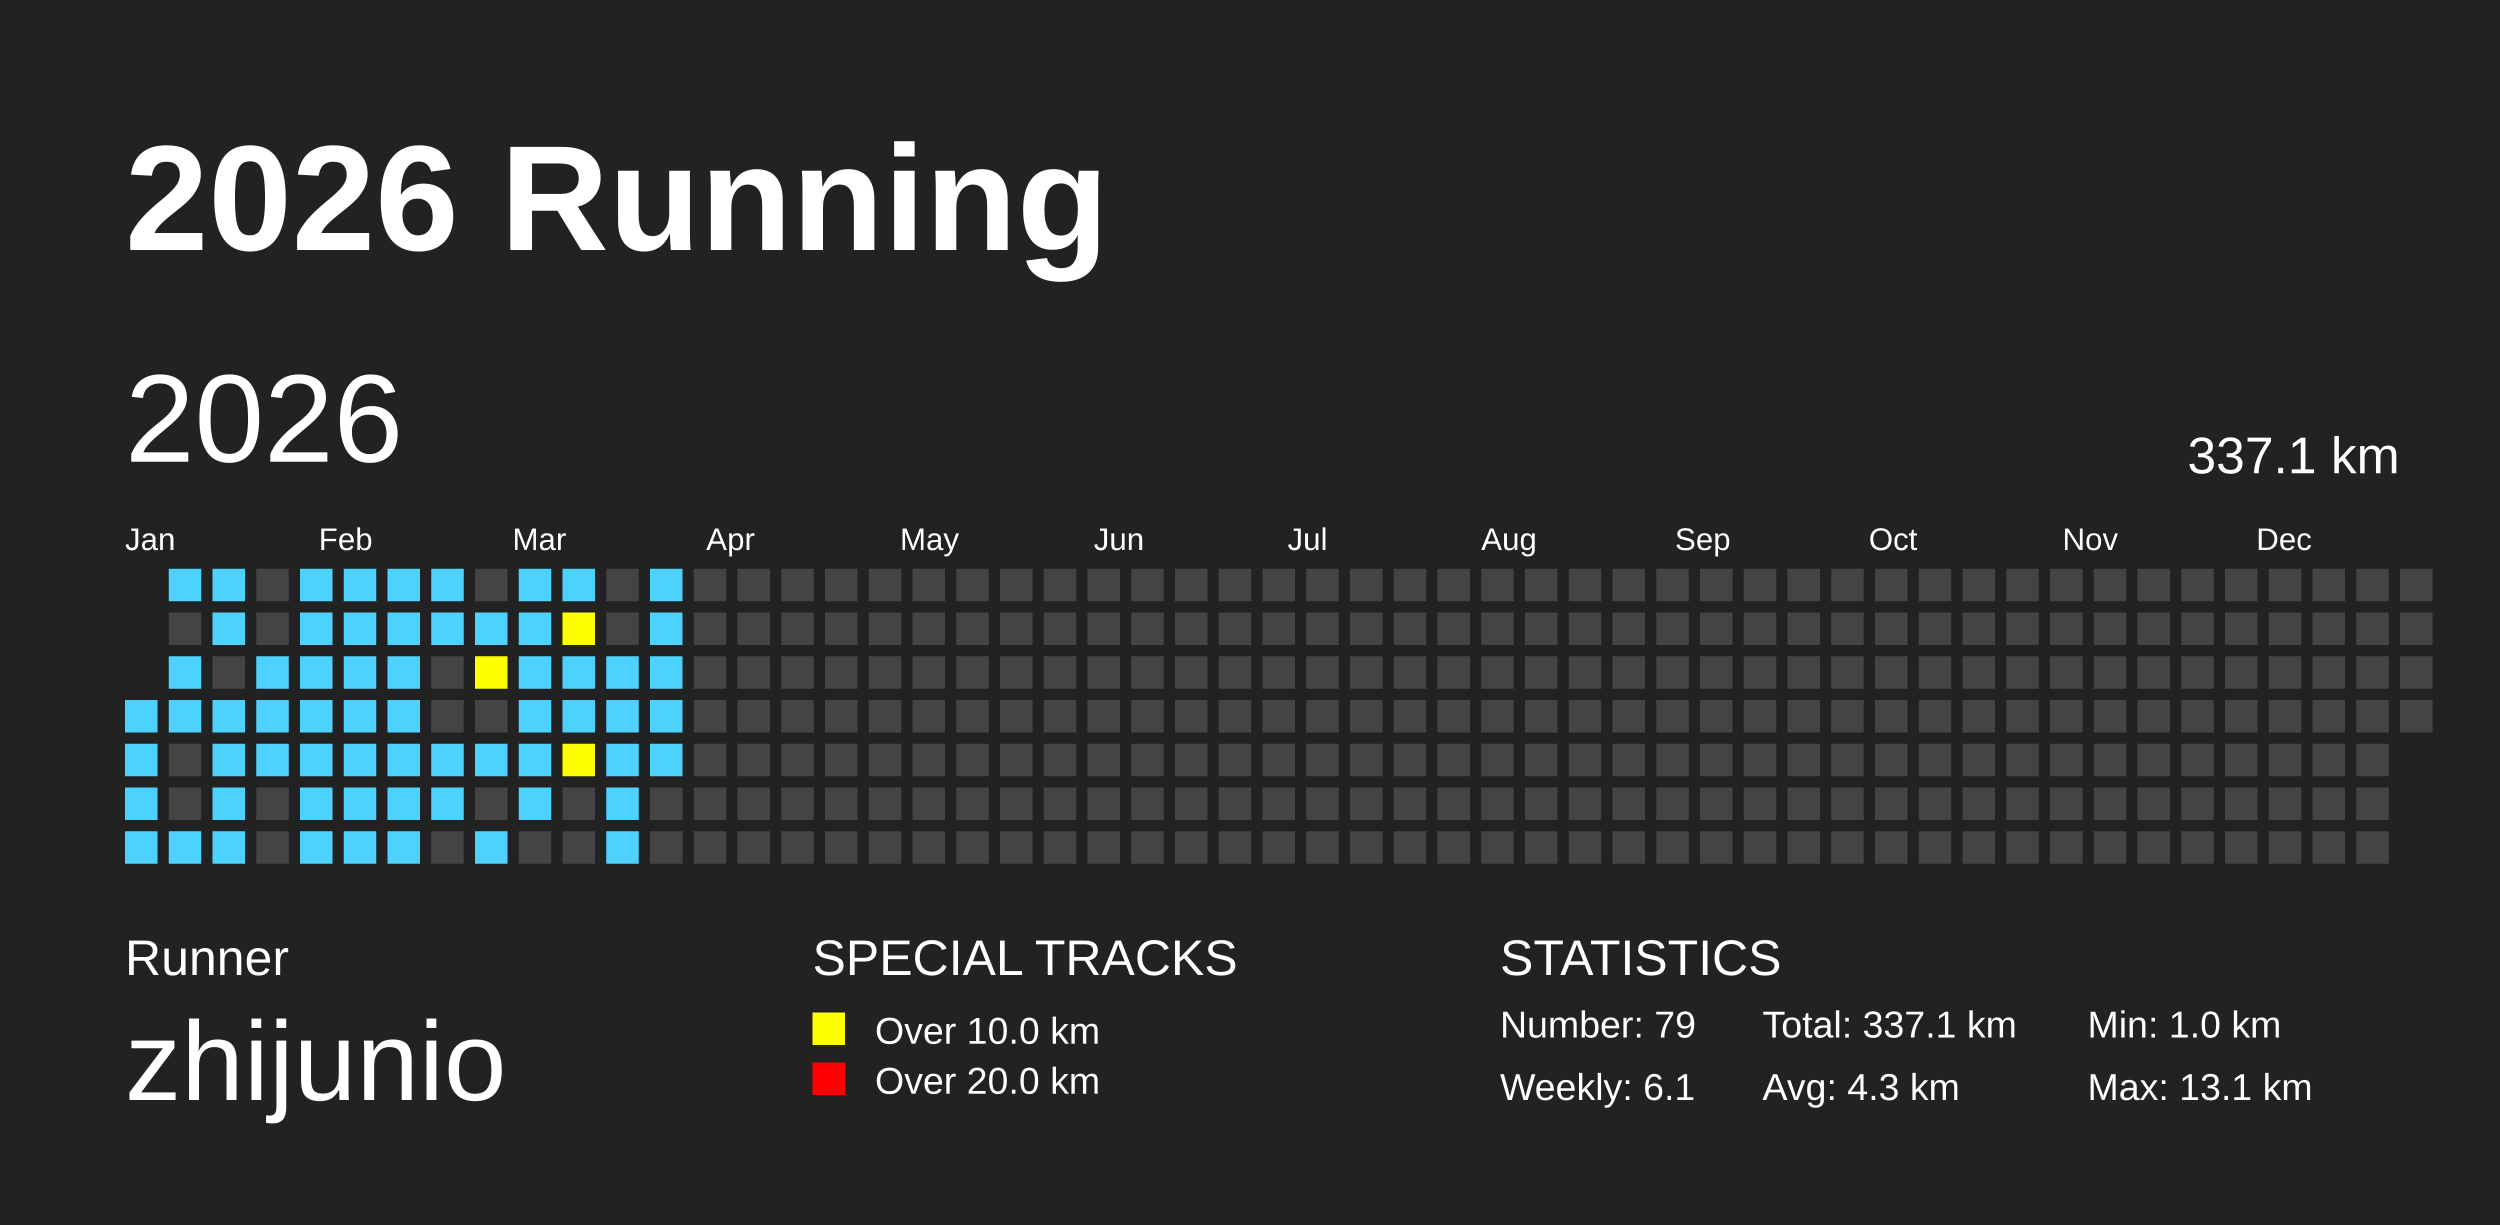
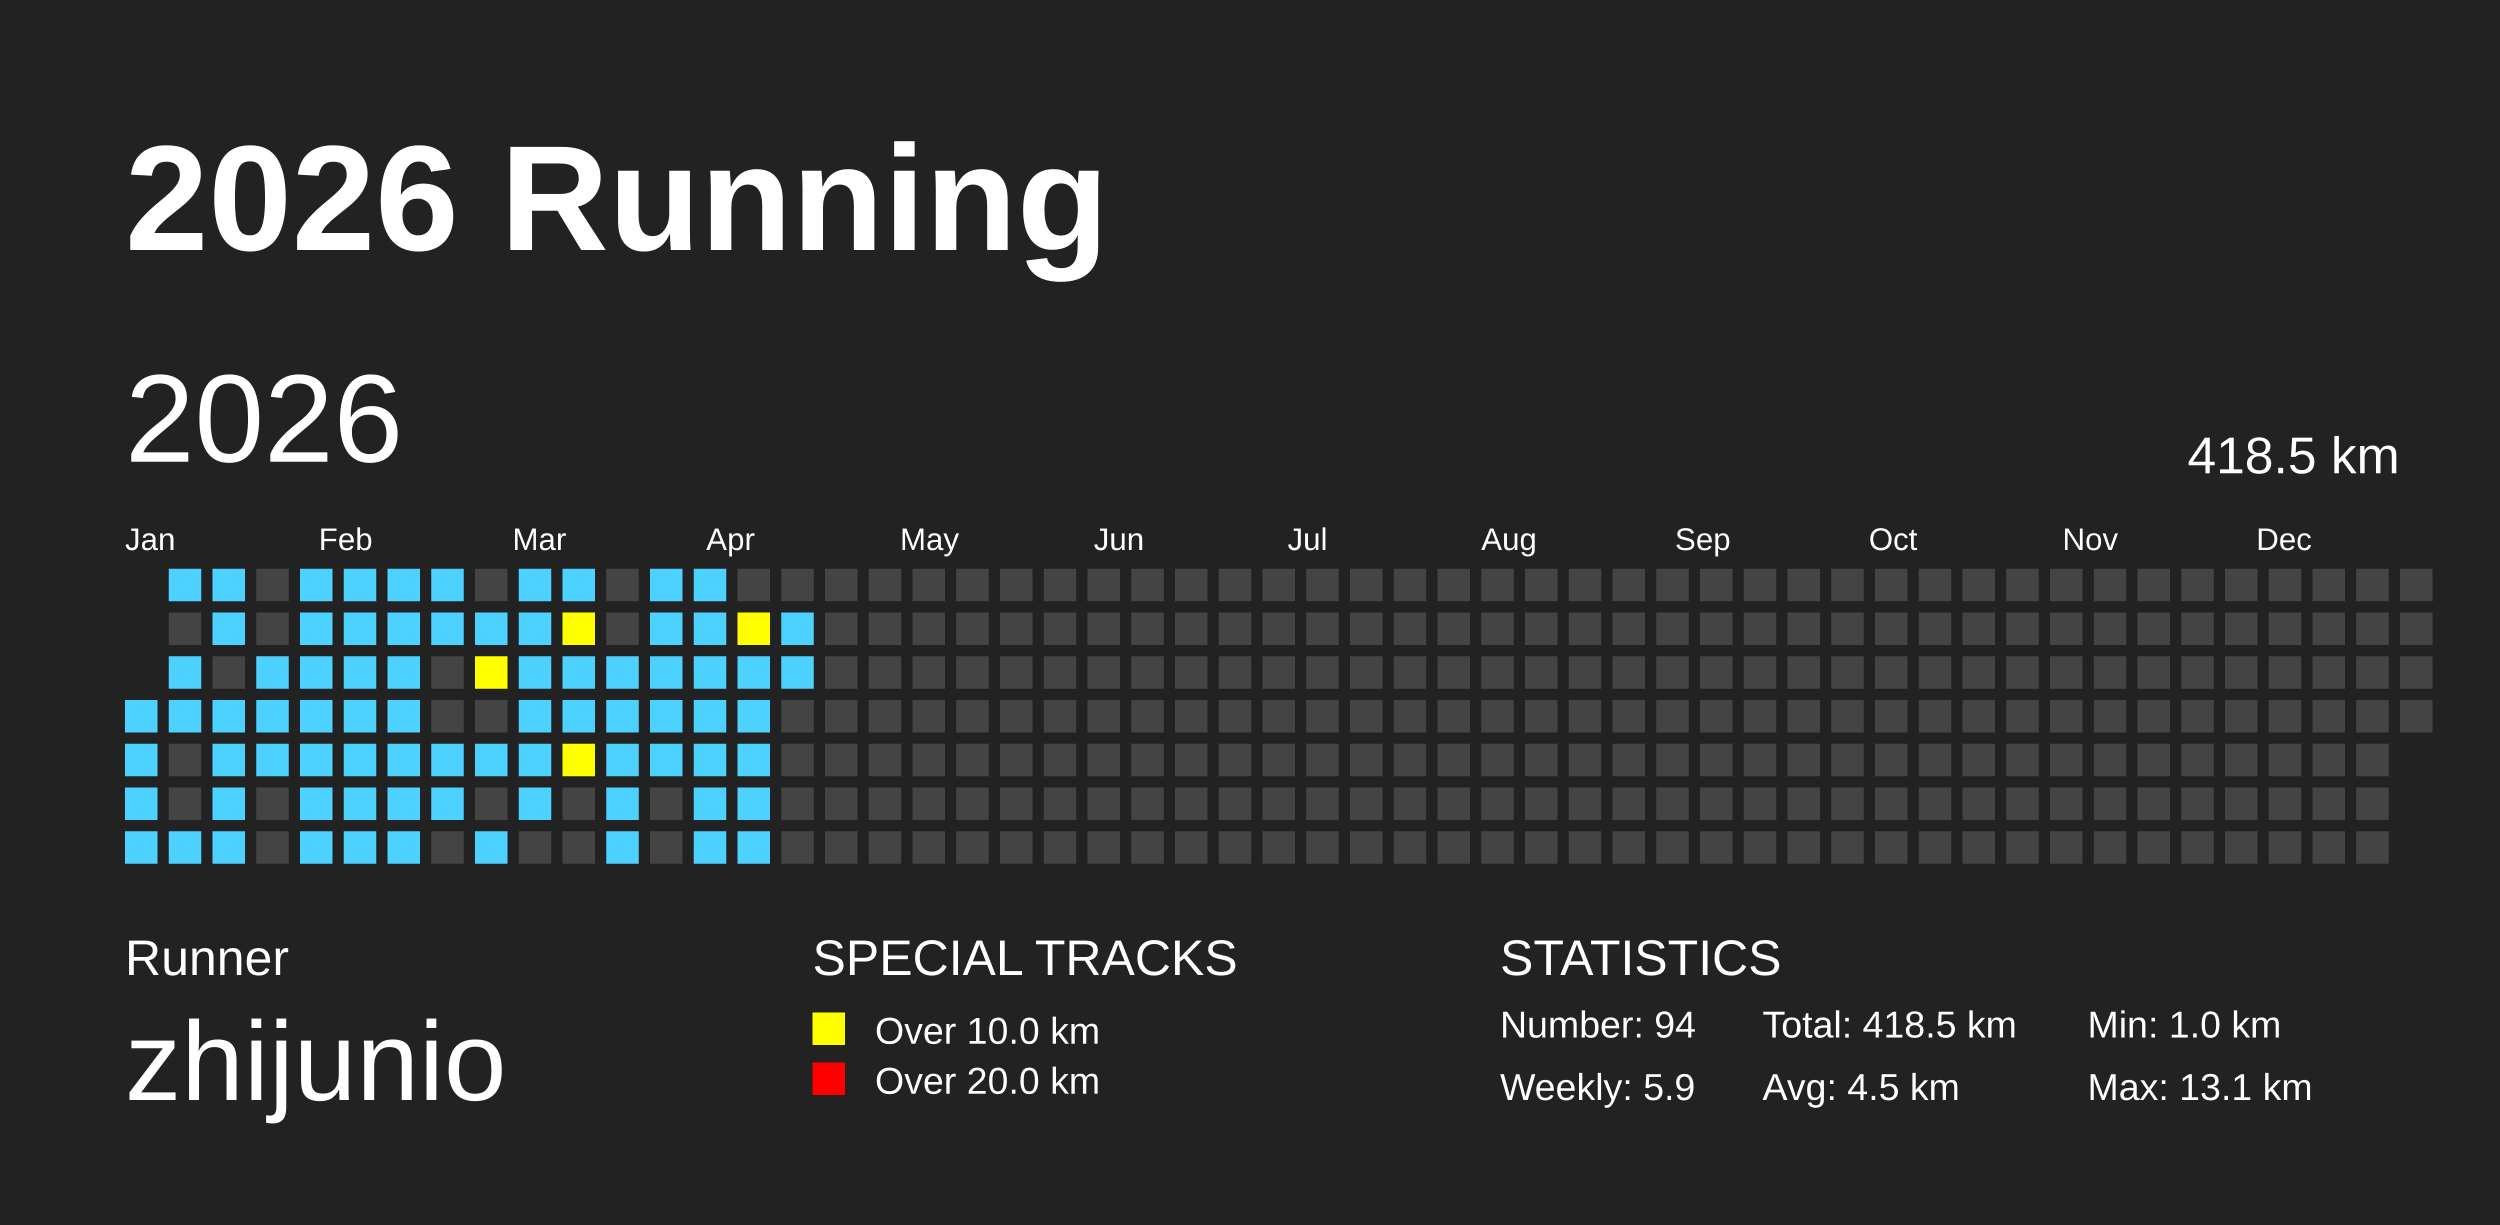
<svg xmlns="http://www.w3.org/2000/svg" baseProfile="full" height="98mm" version="1.1" viewBox="0,0,200,98" width="200mm">
  <defs />
  <rect fill="#222222" height="98" width="200" x="0" y="0" />
  <text fill="#FFFFFF" style="font-size:12px; font-family:Arial; font-weight:bold;" x="10" y="20">2026 Running</text>
  <text fill="#FFFFFF" style="font-size:4px; font-family:Arial" x="10" y="78">Runner</text>
  <text fill="#FFFFFF" style="font-size:9px; font-family:Arial" x="10" y="88">zhijunio</text>
  <text fill="#FFFFFF" style="font-size:4px; font-family:Arial" x="65" y="78">SPECIAL TRACKS</text>
  <rect fill="yellow" height="2.6" width="2.6" x="65" y="81" />
  <text fill="#FFFFFF" style="font-size:3px; font-family:Arial" x="70" y="83.5">Over 10.0 km</text>
  <rect fill="red" height="2.6" width="2.6" x="65" y="85" />
  <text fill="#FFFFFF" style="font-size:3px; font-family:Arial" x="70" y="87.5">Over 20.0 km</text>
  <text fill="#FFFFFF" style="font-size:4px; font-family:Arial" x="120" y="78">STATISTICS</text>
-   <text fill="#FFFFFF" style="font-size:3px; font-family:Arial" x="120" y="83">Number: 79</text>
-   <text fill="#FFFFFF" style="font-size:3px; font-family:Arial" x="120" y="88">Weekly: 6.1</text>
-   <text fill="#FFFFFF" style="font-size:3px; font-family:Arial" x="141" y="83">Total: 337.1 km</text>
-   <text fill="#FFFFFF" style="font-size:3px; font-family:Arial" x="141" y="88">Avg: 4.3 km</text>
+   <text fill="#FFFFFF" style="font-size:3px; font-family:Arial" x="120" y="83">Number: 94</text>
+   <text fill="#FFFFFF" style="font-size:3px; font-family:Arial" x="120" y="88">Weekly: 5.9</text>
+   <text fill="#FFFFFF" style="font-size:3px; font-family:Arial" x="141" y="83">Total: 418.5 km</text>
+   <text fill="#FFFFFF" style="font-size:3px; font-family:Arial" x="141" y="88">Avg: 4.5 km</text>
  <text fill="#FFFFFF" style="font-size:3px; font-family:Arial" x="167" y="83">Min: 1.0 km</text>
  <text fill="#FFFFFF" style="font-size:3px; font-family:Arial" x="167" y="88">Max: 13.1 km</text>
  <text dominant-baseline="hanging" fill="#FFFFFF" style="font-size:10.0px; font-family:Arial;" x="10" y="30">2026</text>
-   <text dominant-baseline="hanging" fill="#FFFFFF" style="font-size:4.125px; font-family:Arial;" x="175" y="35">337.1 km</text>
+   <text dominant-baseline="hanging" fill="#FFFFFF" style="font-size:4.125px; font-family:Arial;" x="175" y="35">418.5 km</text>
  <text fill="#FFFFFF" style="font-size:2.5px; font-family:Arial" x="10.0" y="44">Jan</text>
  <text fill="#FFFFFF" style="font-size:2.5px; font-family:Arial" x="25.5" y="44">Feb</text>
  <text fill="#FFFFFF" style="font-size:2.5px; font-family:Arial" x="41.0" y="44">Mar</text>
  <text fill="#FFFFFF" style="font-size:2.5px; font-family:Arial" x="56.5" y="44">Apr</text>
  <text fill="#FFFFFF" style="font-size:2.5px; font-family:Arial" x="72.0" y="44">May</text>
  <text fill="#FFFFFF" style="font-size:2.5px; font-family:Arial" x="87.5" y="44">Jun</text>
  <text fill="#FFFFFF" style="font-size:2.5px; font-family:Arial" x="103.0" y="44">Jul</text>
  <text fill="#FFFFFF" style="font-size:2.5px; font-family:Arial" x="118.5" y="44">Aug</text>
  <text fill="#FFFFFF" style="font-size:2.5px; font-family:Arial" x="134.0" y="44">Sep</text>
  <text fill="#FFFFFF" style="font-size:2.5px; font-family:Arial" x="149.5" y="44">Oct</text>
  <text fill="#FFFFFF" style="font-size:2.5px; font-family:Arial" x="165.0" y="44">Nov</text>
  <text fill="#FFFFFF" style="font-size:2.5px; font-family:Arial" x="180.5" y="44">Dec</text>
  <rect fill="#4DD2FF" height="2.6" width="2.6" x="10.0" y="56.0" />
  <rect fill="#4DD2FF" height="2.6" width="2.6" x="10.0" y="59.5" />
  <rect fill="#4DD2FF" height="2.6" width="2.6" x="10.0" y="63.0" />
  <rect fill="#4DD2FF" height="2.6" width="2.6" x="10.0" y="66.5" />
  <rect fill="#4DD2FF" height="2.6" width="2.6" x="13.5" y="45.5" />
  <rect fill="#444444" height="2.6" width="2.6" x="13.5" y="49.0" />
  <rect fill="#4DD2FF" height="2.6" width="2.6" x="13.5" y="52.5" />
  <rect fill="#4DD2FF" height="2.6" width="2.6" x="13.5" y="56.0" />
  <rect fill="#444444" height="2.6" width="2.6" x="13.5" y="59.5" />
  <rect fill="#444444" height="2.6" width="2.6" x="13.5" y="63.0" />
  <rect fill="#4DD2FF" height="2.6" width="2.6" x="13.5" y="66.5" />
  <rect fill="#4DD2FF" height="2.6" width="2.6" x="17.0" y="45.5" />
  <rect fill="#4DD2FF" height="2.6" width="2.6" x="17.0" y="49.0" />
  <rect fill="#444444" height="2.6" width="2.6" x="17.0" y="52.5" />
  <rect fill="#4DD2FF" height="2.6" width="2.6" x="17.0" y="56.0" />
  <rect fill="#4DD2FF" height="2.6" width="2.6" x="17.0" y="59.5" />
  <rect fill="#4DD2FF" height="2.6" width="2.6" x="17.0" y="63.0" />
  <rect fill="#4DD2FF" height="2.6" width="2.6" x="17.0" y="66.5" />
  <rect fill="#444444" height="2.6" width="2.6" x="20.5" y="45.5" />
  <rect fill="#444444" height="2.6" width="2.6" x="20.5" y="49.0" />
  <rect fill="#4DD2FF" height="2.6" width="2.6" x="20.5" y="52.5" />
  <rect fill="#4DD2FF" height="2.6" width="2.6" x="20.5" y="56.0" />
  <rect fill="#4DD2FF" height="2.6" width="2.6" x="20.5" y="59.5" />
  <rect fill="#444444" height="2.6" width="2.6" x="20.5" y="63.0" />
  <rect fill="#444444" height="2.6" width="2.6" x="20.5" y="66.5" />
  <rect fill="#4DD2FF" height="2.6" width="2.6" x="24.0" y="45.5" />
  <rect fill="#4DD2FF" height="2.6" width="2.6" x="24.0" y="49.0" />
  <rect fill="#4DD2FF" height="2.6" width="2.6" x="24.0" y="52.5" />
  <rect fill="#4DD2FF" height="2.6" width="2.6" x="24.0" y="56.0" />
  <rect fill="#4DD2FF" height="2.6" width="2.6" x="24.0" y="59.5" />
  <rect fill="#4DD2FF" height="2.6" width="2.6" x="24.0" y="63.0" />
  <rect fill="#4DD2FF" height="2.6" width="2.6" x="24.0" y="66.5" />
  <rect fill="#4DD2FF" height="2.6" width="2.6" x="27.5" y="45.5" />
  <rect fill="#4DD2FF" height="2.6" width="2.6" x="27.5" y="49.0" />
  <rect fill="#4DD2FF" height="2.6" width="2.6" x="27.5" y="52.5" />
  <rect fill="#4DD2FF" height="2.6" width="2.6" x="27.5" y="56.0" />
  <rect fill="#4DD2FF" height="2.6" width="2.6" x="27.5" y="59.5" />
  <rect fill="#4DD2FF" height="2.6" width="2.6" x="27.5" y="63.0" />
  <rect fill="#4DD2FF" height="2.6" width="2.6" x="27.5" y="66.5" />
  <rect fill="#4DD2FF" height="2.6" width="2.6" x="31.0" y="45.5" />
  <rect fill="#4DD2FF" height="2.6" width="2.6" x="31.0" y="49.0" />
  <rect fill="#4DD2FF" height="2.6" width="2.6" x="31.0" y="52.5" />
  <rect fill="#4DD2FF" height="2.6" width="2.6" x="31.0" y="56.0" />
  <rect fill="#4DD2FF" height="2.6" width="2.6" x="31.0" y="59.5" />
  <rect fill="#4DD2FF" height="2.6" width="2.6" x="31.0" y="63.0" />
  <rect fill="#4DD2FF" height="2.6" width="2.6" x="31.0" y="66.5" />
  <rect fill="#4DD2FF" height="2.6" width="2.6" x="34.5" y="45.5" />
  <rect fill="#4DD2FF" height="2.6" width="2.6" x="34.5" y="49.0" />
  <rect fill="#444444" height="2.6" width="2.6" x="34.5" y="52.5" />
  <rect fill="#444444" height="2.6" width="2.6" x="34.5" y="56.0" />
  <rect fill="#4DD2FF" height="2.6" width="2.6" x="34.5" y="59.5" />
  <rect fill="#4DD2FF" height="2.6" width="2.6" x="34.5" y="63.0" />
  <rect fill="#444444" height="2.6" width="2.6" x="34.5" y="66.5" />
  <rect fill="#444444" height="2.6" width="2.6" x="38.0" y="45.5" />
  <rect fill="#4DD2FF" height="2.6" width="2.6" x="38.0" y="49.0" />
  <rect fill="yellow" height="2.6" width="2.6" x="38.0" y="52.5" />
  <rect fill="#444444" height="2.6" width="2.6" x="38.0" y="56.0" />
  <rect fill="#4DD2FF" height="2.6" width="2.6" x="38.0" y="59.5" />
  <rect fill="#444444" height="2.6" width="2.6" x="38.0" y="63.0" />
  <rect fill="#4DD2FF" height="2.6" width="2.6" x="38.0" y="66.5" />
  <rect fill="#4DD2FF" height="2.6" width="2.6" x="41.5" y="45.5" />
  <rect fill="#4DD2FF" height="2.6" width="2.6" x="41.5" y="49.0" />
  <rect fill="#4DD2FF" height="2.6" width="2.6" x="41.5" y="52.5" />
  <rect fill="#4DD2FF" height="2.6" width="2.6" x="41.5" y="56.0" />
  <rect fill="#4DD2FF" height="2.6" width="2.6" x="41.5" y="59.5" />
  <rect fill="#4DD2FF" height="2.6" width="2.6" x="41.5" y="63.0" />
  <rect fill="#444444" height="2.6" width="2.6" x="41.5" y="66.5" />
  <rect fill="#4DD2FF" height="2.6" width="2.6" x="45.0" y="45.5" />
  <rect fill="yellow" height="2.6" width="2.6" x="45.0" y="49.0" />
  <rect fill="#4DD2FF" height="2.6" width="2.6" x="45.0" y="52.5" />
  <rect fill="#4DD2FF" height="2.6" width="2.6" x="45.0" y="56.0" />
  <rect fill="yellow" height="2.6" width="2.6" x="45.0" y="59.5" />
  <rect fill="#444444" height="2.6" width="2.6" x="45.0" y="63.0" />
  <rect fill="#444444" height="2.6" width="2.6" x="45.0" y="66.5" />
  <rect fill="#444444" height="2.6" width="2.6" x="48.5" y="45.5" />
  <rect fill="#444444" height="2.6" width="2.6" x="48.5" y="49.0" />
  <rect fill="#4DD2FF" height="2.6" width="2.6" x="48.5" y="52.5" />
  <rect fill="#4DD2FF" height="2.6" width="2.6" x="48.5" y="56.0" />
  <rect fill="#4DD2FF" height="2.6" width="2.6" x="48.5" y="59.5" />
  <rect fill="#4DD2FF" height="2.6" width="2.6" x="48.5" y="63.0" />
  <rect fill="#4DD2FF" height="2.6" width="2.6" x="48.5" y="66.5" />
  <rect fill="#4DD2FF" height="2.6" width="2.6" x="52.0" y="45.5" />
  <rect fill="#4DD2FF" height="2.6" width="2.6" x="52.0" y="49.0" />
  <rect fill="#4DD2FF" height="2.6" width="2.6" x="52.0" y="52.5" />
  <rect fill="#4DD2FF" height="2.6" width="2.6" x="52.0" y="56.0" />
  <rect fill="#4DD2FF" height="2.6" width="2.6" x="52.0" y="59.5" />
  <rect fill="#444444" height="2.6" width="2.6" x="52.0" y="63.0" />
  <rect fill="#444444" height="2.6" width="2.6" x="52.0" y="66.5" />
-   <rect fill="#444444" height="2.6" width="2.6" x="55.5" y="45.5" />
-   <rect fill="#444444" height="2.6" width="2.6" x="55.5" y="49.0" />
-   <rect fill="#444444" height="2.6" width="2.6" x="55.5" y="52.5" />
-   <rect fill="#444444" height="2.6" width="2.6" x="55.5" y="56.0" />
-   <rect fill="#444444" height="2.6" width="2.6" x="55.5" y="59.5" />
-   <rect fill="#444444" height="2.6" width="2.6" x="55.5" y="63.0" />
-   <rect fill="#444444" height="2.6" width="2.6" x="55.5" y="66.5" />
+   <rect fill="#4DD2FF" height="2.6" width="2.6" x="55.5" y="45.5" />
+   <rect fill="#4DD2FF" height="2.6" width="2.6" x="55.5" y="49.0" />
+   <rect fill="#4DD2FF" height="2.6" width="2.6" x="55.5" y="52.5" />
+   <rect fill="#4DD2FF" height="2.6" width="2.6" x="55.5" y="56.0" />
+   <rect fill="#4DD2FF" height="2.6" width="2.6" x="55.5" y="59.5" />
+   <rect fill="#4DD2FF" height="2.6" width="2.6" x="55.5" y="63.0" />
+   <rect fill="#4DD2FF" height="2.6" width="2.6" x="55.5" y="66.5" />
  <rect fill="#444444" height="2.6" width="2.6" x="59.0" y="45.5" />
-   <rect fill="#444444" height="2.6" width="2.6" x="59.0" y="49.0" />
-   <rect fill="#444444" height="2.6" width="2.6" x="59.0" y="52.5" />
-   <rect fill="#444444" height="2.6" width="2.6" x="59.0" y="56.0" />
-   <rect fill="#444444" height="2.6" width="2.6" x="59.0" y="59.5" />
-   <rect fill="#444444" height="2.6" width="2.6" x="59.0" y="63.0" />
-   <rect fill="#444444" height="2.6" width="2.6" x="59.0" y="66.5" />
+   <rect fill="yellow" height="2.6" width="2.6" x="59.0" y="49.0" />
+   <rect fill="#4DD2FF" height="2.6" width="2.6" x="59.0" y="52.5" />
+   <rect fill="#4DD2FF" height="2.6" width="2.6" x="59.0" y="56.0" />
+   <rect fill="#4DD2FF" height="2.6" width="2.6" x="59.0" y="59.5" />
+   <rect fill="#4DD2FF" height="2.6" width="2.6" x="59.0" y="63.0" />
+   <rect fill="#4DD2FF" height="2.6" width="2.6" x="59.0" y="66.5" />
  <rect fill="#444444" height="2.6" width="2.6" x="62.5" y="45.5" />
-   <rect fill="#444444" height="2.6" width="2.6" x="62.5" y="49.0" />
-   <rect fill="#444444" height="2.6" width="2.6" x="62.5" y="52.5" />
+   <rect fill="#4DD2FF" height="2.6" width="2.6" x="62.5" y="49.0" />
+   <rect fill="#4DD2FF" height="2.6" width="2.6" x="62.5" y="52.5" />
  <rect fill="#444444" height="2.6" width="2.6" x="62.5" y="56.0" />
  <rect fill="#444444" height="2.6" width="2.6" x="62.5" y="59.5" />
  <rect fill="#444444" height="2.6" width="2.6" x="62.5" y="63.0" />
  <rect fill="#444444" height="2.6" width="2.6" x="62.5" y="66.5" />
  <rect fill="#444444" height="2.6" width="2.6" x="66.0" y="45.5" />
  <rect fill="#444444" height="2.6" width="2.6" x="66.0" y="49.0" />
  <rect fill="#444444" height="2.6" width="2.6" x="66.0" y="52.5" />
  <rect fill="#444444" height="2.6" width="2.6" x="66.0" y="56.0" />
  <rect fill="#444444" height="2.6" width="2.6" x="66.0" y="59.5" />
  <rect fill="#444444" height="2.6" width="2.6" x="66.0" y="63.0" />
  <rect fill="#444444" height="2.6" width="2.6" x="66.0" y="66.5" />
  <rect fill="#444444" height="2.6" width="2.6" x="69.5" y="45.5" />
  <rect fill="#444444" height="2.6" width="2.6" x="69.5" y="49.0" />
  <rect fill="#444444" height="2.6" width="2.6" x="69.5" y="52.5" />
  <rect fill="#444444" height="2.6" width="2.6" x="69.5" y="56.0" />
  <rect fill="#444444" height="2.6" width="2.6" x="69.5" y="59.5" />
  <rect fill="#444444" height="2.6" width="2.6" x="69.5" y="63.0" />
  <rect fill="#444444" height="2.6" width="2.6" x="69.5" y="66.5" />
  <rect fill="#444444" height="2.6" width="2.6" x="73.0" y="45.5" />
  <rect fill="#444444" height="2.6" width="2.6" x="73.0" y="49.0" />
  <rect fill="#444444" height="2.6" width="2.6" x="73.0" y="52.5" />
  <rect fill="#444444" height="2.6" width="2.6" x="73.0" y="56.0" />
  <rect fill="#444444" height="2.6" width="2.6" x="73.0" y="59.5" />
  <rect fill="#444444" height="2.6" width="2.6" x="73.0" y="63.0" />
  <rect fill="#444444" height="2.6" width="2.6" x="73.0" y="66.5" />
  <rect fill="#444444" height="2.6" width="2.6" x="76.5" y="45.5" />
  <rect fill="#444444" height="2.6" width="2.6" x="76.5" y="49.0" />
  <rect fill="#444444" height="2.6" width="2.6" x="76.5" y="52.5" />
  <rect fill="#444444" height="2.6" width="2.6" x="76.5" y="56.0" />
  <rect fill="#444444" height="2.6" width="2.6" x="76.5" y="59.5" />
  <rect fill="#444444" height="2.6" width="2.6" x="76.5" y="63.0" />
  <rect fill="#444444" height="2.6" width="2.6" x="76.5" y="66.5" />
  <rect fill="#444444" height="2.6" width="2.6" x="80.0" y="45.5" />
  <rect fill="#444444" height="2.6" width="2.6" x="80.0" y="49.0" />
  <rect fill="#444444" height="2.6" width="2.6" x="80.0" y="52.5" />
  <rect fill="#444444" height="2.6" width="2.6" x="80.0" y="56.0" />
  <rect fill="#444444" height="2.6" width="2.6" x="80.0" y="59.5" />
  <rect fill="#444444" height="2.6" width="2.6" x="80.0" y="63.0" />
  <rect fill="#444444" height="2.6" width="2.6" x="80.0" y="66.5" />
  <rect fill="#444444" height="2.6" width="2.6" x="83.5" y="45.5" />
  <rect fill="#444444" height="2.6" width="2.6" x="83.5" y="49.0" />
  <rect fill="#444444" height="2.6" width="2.6" x="83.5" y="52.5" />
  <rect fill="#444444" height="2.6" width="2.6" x="83.5" y="56.0" />
  <rect fill="#444444" height="2.6" width="2.6" x="83.5" y="59.5" />
  <rect fill="#444444" height="2.6" width="2.6" x="83.5" y="63.0" />
  <rect fill="#444444" height="2.6" width="2.6" x="83.5" y="66.5" />
  <rect fill="#444444" height="2.6" width="2.6" x="87.0" y="45.5" />
  <rect fill="#444444" height="2.6" width="2.6" x="87.0" y="49.0" />
  <rect fill="#444444" height="2.6" width="2.6" x="87.0" y="52.5" />
  <rect fill="#444444" height="2.6" width="2.6" x="87.0" y="56.0" />
  <rect fill="#444444" height="2.6" width="2.6" x="87.0" y="59.5" />
  <rect fill="#444444" height="2.6" width="2.6" x="87.0" y="63.0" />
  <rect fill="#444444" height="2.6" width="2.6" x="87.0" y="66.5" />
  <rect fill="#444444" height="2.6" width="2.6" x="90.5" y="45.5" />
  <rect fill="#444444" height="2.6" width="2.6" x="90.5" y="49.0" />
  <rect fill="#444444" height="2.6" width="2.6" x="90.5" y="52.5" />
  <rect fill="#444444" height="2.6" width="2.6" x="90.5" y="56.0" />
  <rect fill="#444444" height="2.6" width="2.6" x="90.5" y="59.5" />
  <rect fill="#444444" height="2.6" width="2.6" x="90.5" y="63.0" />
  <rect fill="#444444" height="2.6" width="2.6" x="90.5" y="66.5" />
  <rect fill="#444444" height="2.6" width="2.6" x="94.0" y="45.5" />
  <rect fill="#444444" height="2.6" width="2.6" x="94.0" y="49.0" />
  <rect fill="#444444" height="2.6" width="2.6" x="94.0" y="52.5" />
  <rect fill="#444444" height="2.6" width="2.6" x="94.0" y="56.0" />
  <rect fill="#444444" height="2.6" width="2.6" x="94.0" y="59.5" />
  <rect fill="#444444" height="2.6" width="2.6" x="94.0" y="63.0" />
  <rect fill="#444444" height="2.6" width="2.6" x="94.0" y="66.5" />
  <rect fill="#444444" height="2.6" width="2.6" x="97.5" y="45.5" />
  <rect fill="#444444" height="2.6" width="2.6" x="97.5" y="49.0" />
  <rect fill="#444444" height="2.6" width="2.6" x="97.5" y="52.5" />
  <rect fill="#444444" height="2.6" width="2.6" x="97.5" y="56.0" />
  <rect fill="#444444" height="2.6" width="2.6" x="97.5" y="59.5" />
  <rect fill="#444444" height="2.6" width="2.6" x="97.5" y="63.0" />
  <rect fill="#444444" height="2.6" width="2.6" x="97.5" y="66.5" />
  <rect fill="#444444" height="2.6" width="2.6" x="101.0" y="45.5" />
  <rect fill="#444444" height="2.6" width="2.6" x="101.0" y="49.0" />
  <rect fill="#444444" height="2.6" width="2.6" x="101.0" y="52.5" />
  <rect fill="#444444" height="2.6" width="2.6" x="101.0" y="56.0" />
  <rect fill="#444444" height="2.6" width="2.6" x="101.0" y="59.5" />
  <rect fill="#444444" height="2.6" width="2.6" x="101.0" y="63.0" />
  <rect fill="#444444" height="2.6" width="2.6" x="101.0" y="66.5" />
  <rect fill="#444444" height="2.6" width="2.6" x="104.5" y="45.5" />
  <rect fill="#444444" height="2.6" width="2.6" x="104.5" y="49.0" />
  <rect fill="#444444" height="2.6" width="2.6" x="104.5" y="52.5" />
  <rect fill="#444444" height="2.6" width="2.6" x="104.5" y="56.0" />
  <rect fill="#444444" height="2.6" width="2.6" x="104.5" y="59.5" />
  <rect fill="#444444" height="2.6" width="2.6" x="104.5" y="63.0" />
  <rect fill="#444444" height="2.6" width="2.6" x="104.5" y="66.5" />
  <rect fill="#444444" height="2.6" width="2.6" x="108.0" y="45.5" />
  <rect fill="#444444" height="2.6" width="2.6" x="108.0" y="49.0" />
  <rect fill="#444444" height="2.6" width="2.6" x="108.0" y="52.5" />
  <rect fill="#444444" height="2.6" width="2.6" x="108.0" y="56.0" />
  <rect fill="#444444" height="2.6" width="2.6" x="108.0" y="59.5" />
  <rect fill="#444444" height="2.6" width="2.6" x="108.0" y="63.0" />
  <rect fill="#444444" height="2.6" width="2.6" x="108.0" y="66.5" />
  <rect fill="#444444" height="2.6" width="2.6" x="111.5" y="45.5" />
  <rect fill="#444444" height="2.6" width="2.6" x="111.5" y="49.0" />
  <rect fill="#444444" height="2.6" width="2.6" x="111.5" y="52.5" />
  <rect fill="#444444" height="2.6" width="2.6" x="111.5" y="56.0" />
  <rect fill="#444444" height="2.6" width="2.6" x="111.5" y="59.5" />
  <rect fill="#444444" height="2.6" width="2.6" x="111.5" y="63.0" />
  <rect fill="#444444" height="2.6" width="2.6" x="111.5" y="66.5" />
  <rect fill="#444444" height="2.6" width="2.6" x="115.0" y="45.5" />
  <rect fill="#444444" height="2.6" width="2.6" x="115.0" y="49.0" />
  <rect fill="#444444" height="2.6" width="2.6" x="115.0" y="52.5" />
  <rect fill="#444444" height="2.6" width="2.6" x="115.0" y="56.0" />
  <rect fill="#444444" height="2.6" width="2.6" x="115.0" y="59.5" />
  <rect fill="#444444" height="2.6" width="2.6" x="115.0" y="63.0" />
  <rect fill="#444444" height="2.6" width="2.6" x="115.0" y="66.5" />
  <rect fill="#444444" height="2.6" width="2.6" x="118.5" y="45.5" />
  <rect fill="#444444" height="2.6" width="2.6" x="118.5" y="49.0" />
  <rect fill="#444444" height="2.6" width="2.6" x="118.5" y="52.5" />
  <rect fill="#444444" height="2.6" width="2.6" x="118.5" y="56.0" />
  <rect fill="#444444" height="2.6" width="2.6" x="118.5" y="59.5" />
  <rect fill="#444444" height="2.6" width="2.6" x="118.5" y="63.0" />
  <rect fill="#444444" height="2.6" width="2.6" x="118.5" y="66.5" />
  <rect fill="#444444" height="2.6" width="2.6" x="122.0" y="45.5" />
  <rect fill="#444444" height="2.6" width="2.6" x="122.0" y="49.0" />
  <rect fill="#444444" height="2.6" width="2.6" x="122.0" y="52.5" />
  <rect fill="#444444" height="2.6" width="2.6" x="122.0" y="56.0" />
  <rect fill="#444444" height="2.6" width="2.6" x="122.0" y="59.5" />
  <rect fill="#444444" height="2.6" width="2.6" x="122.0" y="63.0" />
  <rect fill="#444444" height="2.6" width="2.6" x="122.0" y="66.5" />
  <rect fill="#444444" height="2.6" width="2.6" x="125.5" y="45.5" />
  <rect fill="#444444" height="2.6" width="2.6" x="125.5" y="49.0" />
  <rect fill="#444444" height="2.6" width="2.6" x="125.5" y="52.5" />
  <rect fill="#444444" height="2.6" width="2.6" x="125.5" y="56.0" />
  <rect fill="#444444" height="2.6" width="2.6" x="125.5" y="59.5" />
  <rect fill="#444444" height="2.6" width="2.6" x="125.5" y="63.0" />
  <rect fill="#444444" height="2.6" width="2.6" x="125.5" y="66.5" />
  <rect fill="#444444" height="2.6" width="2.6" x="129.0" y="45.5" />
  <rect fill="#444444" height="2.6" width="2.6" x="129.0" y="49.0" />
  <rect fill="#444444" height="2.6" width="2.6" x="129.0" y="52.5" />
  <rect fill="#444444" height="2.6" width="2.6" x="129.0" y="56.0" />
  <rect fill="#444444" height="2.6" width="2.6" x="129.0" y="59.5" />
  <rect fill="#444444" height="2.6" width="2.6" x="129.0" y="63.0" />
  <rect fill="#444444" height="2.6" width="2.6" x="129.0" y="66.5" />
  <rect fill="#444444" height="2.6" width="2.6" x="132.5" y="45.5" />
  <rect fill="#444444" height="2.6" width="2.6" x="132.5" y="49.0" />
  <rect fill="#444444" height="2.6" width="2.6" x="132.5" y="52.5" />
  <rect fill="#444444" height="2.6" width="2.6" x="132.5" y="56.0" />
  <rect fill="#444444" height="2.6" width="2.6" x="132.5" y="59.5" />
  <rect fill="#444444" height="2.6" width="2.6" x="132.5" y="63.0" />
  <rect fill="#444444" height="2.6" width="2.6" x="132.5" y="66.5" />
  <rect fill="#444444" height="2.6" width="2.6" x="136.0" y="45.5" />
  <rect fill="#444444" height="2.6" width="2.6" x="136.0" y="49.0" />
  <rect fill="#444444" height="2.6" width="2.6" x="136.0" y="52.5" />
  <rect fill="#444444" height="2.6" width="2.6" x="136.0" y="56.0" />
  <rect fill="#444444" height="2.6" width="2.6" x="136.0" y="59.5" />
  <rect fill="#444444" height="2.6" width="2.6" x="136.0" y="63.0" />
  <rect fill="#444444" height="2.6" width="2.6" x="136.0" y="66.5" />
  <rect fill="#444444" height="2.6" width="2.6" x="139.5" y="45.5" />
  <rect fill="#444444" height="2.6" width="2.6" x="139.5" y="49.0" />
  <rect fill="#444444" height="2.6" width="2.6" x="139.5" y="52.5" />
  <rect fill="#444444" height="2.6" width="2.6" x="139.5" y="56.0" />
  <rect fill="#444444" height="2.6" width="2.6" x="139.5" y="59.5" />
  <rect fill="#444444" height="2.6" width="2.6" x="139.5" y="63.0" />
  <rect fill="#444444" height="2.6" width="2.6" x="139.5" y="66.5" />
  <rect fill="#444444" height="2.6" width="2.6" x="143.0" y="45.5" />
  <rect fill="#444444" height="2.6" width="2.6" x="143.0" y="49.0" />
  <rect fill="#444444" height="2.6" width="2.6" x="143.0" y="52.5" />
  <rect fill="#444444" height="2.6" width="2.6" x="143.0" y="56.0" />
  <rect fill="#444444" height="2.6" width="2.6" x="143.0" y="59.5" />
  <rect fill="#444444" height="2.6" width="2.6" x="143.0" y="63.0" />
  <rect fill="#444444" height="2.6" width="2.6" x="143.0" y="66.5" />
  <rect fill="#444444" height="2.6" width="2.6" x="146.5" y="45.5" />
  <rect fill="#444444" height="2.6" width="2.6" x="146.5" y="49.0" />
  <rect fill="#444444" height="2.6" width="2.6" x="146.5" y="52.5" />
  <rect fill="#444444" height="2.6" width="2.6" x="146.5" y="56.0" />
  <rect fill="#444444" height="2.6" width="2.6" x="146.5" y="59.5" />
  <rect fill="#444444" height="2.6" width="2.6" x="146.5" y="63.0" />
  <rect fill="#444444" height="2.6" width="2.6" x="146.5" y="66.5" />
  <rect fill="#444444" height="2.6" width="2.6" x="150.0" y="45.5" />
  <rect fill="#444444" height="2.6" width="2.6" x="150.0" y="49.0" />
  <rect fill="#444444" height="2.6" width="2.6" x="150.0" y="52.5" />
  <rect fill="#444444" height="2.6" width="2.6" x="150.0" y="56.0" />
  <rect fill="#444444" height="2.6" width="2.6" x="150.0" y="59.5" />
  <rect fill="#444444" height="2.6" width="2.6" x="150.0" y="63.0" />
  <rect fill="#444444" height="2.6" width="2.6" x="150.0" y="66.5" />
  <rect fill="#444444" height="2.6" width="2.6" x="153.5" y="45.5" />
  <rect fill="#444444" height="2.6" width="2.6" x="153.5" y="49.0" />
  <rect fill="#444444" height="2.6" width="2.6" x="153.5" y="52.5" />
  <rect fill="#444444" height="2.6" width="2.6" x="153.5" y="56.0" />
  <rect fill="#444444" height="2.6" width="2.6" x="153.5" y="59.5" />
  <rect fill="#444444" height="2.6" width="2.6" x="153.5" y="63.0" />
  <rect fill="#444444" height="2.6" width="2.6" x="153.5" y="66.5" />
  <rect fill="#444444" height="2.6" width="2.6" x="157.0" y="45.5" />
  <rect fill="#444444" height="2.6" width="2.6" x="157.0" y="49.0" />
  <rect fill="#444444" height="2.6" width="2.6" x="157.0" y="52.5" />
  <rect fill="#444444" height="2.6" width="2.6" x="157.0" y="56.0" />
  <rect fill="#444444" height="2.6" width="2.6" x="157.0" y="59.5" />
  <rect fill="#444444" height="2.6" width="2.6" x="157.0" y="63.0" />
  <rect fill="#444444" height="2.6" width="2.6" x="157.0" y="66.5" />
  <rect fill="#444444" height="2.6" width="2.6" x="160.5" y="45.5" />
  <rect fill="#444444" height="2.6" width="2.6" x="160.5" y="49.0" />
  <rect fill="#444444" height="2.6" width="2.6" x="160.5" y="52.5" />
  <rect fill="#444444" height="2.6" width="2.6" x="160.5" y="56.0" />
  <rect fill="#444444" height="2.6" width="2.6" x="160.5" y="59.5" />
  <rect fill="#444444" height="2.6" width="2.6" x="160.5" y="63.0" />
  <rect fill="#444444" height="2.6" width="2.6" x="160.5" y="66.5" />
  <rect fill="#444444" height="2.6" width="2.6" x="164.0" y="45.5" />
  <rect fill="#444444" height="2.6" width="2.6" x="164.0" y="49.0" />
  <rect fill="#444444" height="2.6" width="2.6" x="164.0" y="52.5" />
  <rect fill="#444444" height="2.6" width="2.6" x="164.0" y="56.0" />
  <rect fill="#444444" height="2.6" width="2.6" x="164.0" y="59.5" />
  <rect fill="#444444" height="2.6" width="2.6" x="164.0" y="63.0" />
  <rect fill="#444444" height="2.6" width="2.6" x="164.0" y="66.5" />
  <rect fill="#444444" height="2.6" width="2.6" x="167.5" y="45.5" />
  <rect fill="#444444" height="2.6" width="2.6" x="167.5" y="49.0" />
  <rect fill="#444444" height="2.6" width="2.6" x="167.5" y="52.5" />
  <rect fill="#444444" height="2.6" width="2.6" x="167.5" y="56.0" />
  <rect fill="#444444" height="2.6" width="2.6" x="167.5" y="59.5" />
  <rect fill="#444444" height="2.6" width="2.6" x="167.5" y="63.0" />
  <rect fill="#444444" height="2.6" width="2.6" x="167.5" y="66.5" />
  <rect fill="#444444" height="2.6" width="2.6" x="171.0" y="45.5" />
  <rect fill="#444444" height="2.6" width="2.6" x="171.0" y="49.0" />
  <rect fill="#444444" height="2.6" width="2.6" x="171.0" y="52.5" />
  <rect fill="#444444" height="2.6" width="2.6" x="171.0" y="56.0" />
  <rect fill="#444444" height="2.6" width="2.6" x="171.0" y="59.5" />
  <rect fill="#444444" height="2.6" width="2.6" x="171.0" y="63.0" />
  <rect fill="#444444" height="2.6" width="2.6" x="171.0" y="66.5" />
  <rect fill="#444444" height="2.6" width="2.6" x="174.5" y="45.5" />
  <rect fill="#444444" height="2.6" width="2.6" x="174.5" y="49.0" />
  <rect fill="#444444" height="2.6" width="2.6" x="174.5" y="52.5" />
  <rect fill="#444444" height="2.6" width="2.6" x="174.5" y="56.0" />
  <rect fill="#444444" height="2.6" width="2.6" x="174.5" y="59.5" />
  <rect fill="#444444" height="2.6" width="2.6" x="174.5" y="63.0" />
  <rect fill="#444444" height="2.6" width="2.6" x="174.5" y="66.5" />
  <rect fill="#444444" height="2.6" width="2.6" x="178.0" y="45.5" />
  <rect fill="#444444" height="2.6" width="2.6" x="178.0" y="49.0" />
  <rect fill="#444444" height="2.6" width="2.6" x="178.0" y="52.5" />
  <rect fill="#444444" height="2.6" width="2.6" x="178.0" y="56.0" />
  <rect fill="#444444" height="2.6" width="2.6" x="178.0" y="59.5" />
  <rect fill="#444444" height="2.6" width="2.6" x="178.0" y="63.0" />
  <rect fill="#444444" height="2.6" width="2.6" x="178.0" y="66.5" />
  <rect fill="#444444" height="2.6" width="2.6" x="181.5" y="45.5" />
  <rect fill="#444444" height="2.6" width="2.6" x="181.5" y="49.0" />
  <rect fill="#444444" height="2.6" width="2.6" x="181.5" y="52.5" />
  <rect fill="#444444" height="2.6" width="2.6" x="181.5" y="56.0" />
  <rect fill="#444444" height="2.6" width="2.6" x="181.5" y="59.5" />
  <rect fill="#444444" height="2.6" width="2.6" x="181.5" y="63.0" />
  <rect fill="#444444" height="2.6" width="2.6" x="181.5" y="66.5" />
  <rect fill="#444444" height="2.6" width="2.6" x="185.0" y="45.5" />
  <rect fill="#444444" height="2.6" width="2.6" x="185.0" y="49.0" />
  <rect fill="#444444" height="2.6" width="2.6" x="185.0" y="52.5" />
  <rect fill="#444444" height="2.6" width="2.6" x="185.0" y="56.0" />
  <rect fill="#444444" height="2.6" width="2.6" x="185.0" y="59.5" />
  <rect fill="#444444" height="2.6" width="2.6" x="185.0" y="63.0" />
  <rect fill="#444444" height="2.6" width="2.6" x="185.0" y="66.5" />
  <rect fill="#444444" height="2.6" width="2.6" x="188.5" y="45.5" />
  <rect fill="#444444" height="2.6" width="2.6" x="188.5" y="49.0" />
  <rect fill="#444444" height="2.6" width="2.6" x="188.5" y="52.5" />
  <rect fill="#444444" height="2.6" width="2.6" x="188.5" y="56.0" />
  <rect fill="#444444" height="2.6" width="2.6" x="188.5" y="59.5" />
  <rect fill="#444444" height="2.6" width="2.6" x="188.5" y="63.0" />
  <rect fill="#444444" height="2.6" width="2.6" x="188.5" y="66.5" />
  <rect fill="#444444" height="2.6" width="2.6" x="192.0" y="45.5" />
  <rect fill="#444444" height="2.6" width="2.6" x="192.0" y="49.0" />
  <rect fill="#444444" height="2.6" width="2.6" x="192.0" y="52.5" />
  <rect fill="#444444" height="2.6" width="2.6" x="192.0" y="56.0" />
</svg>
